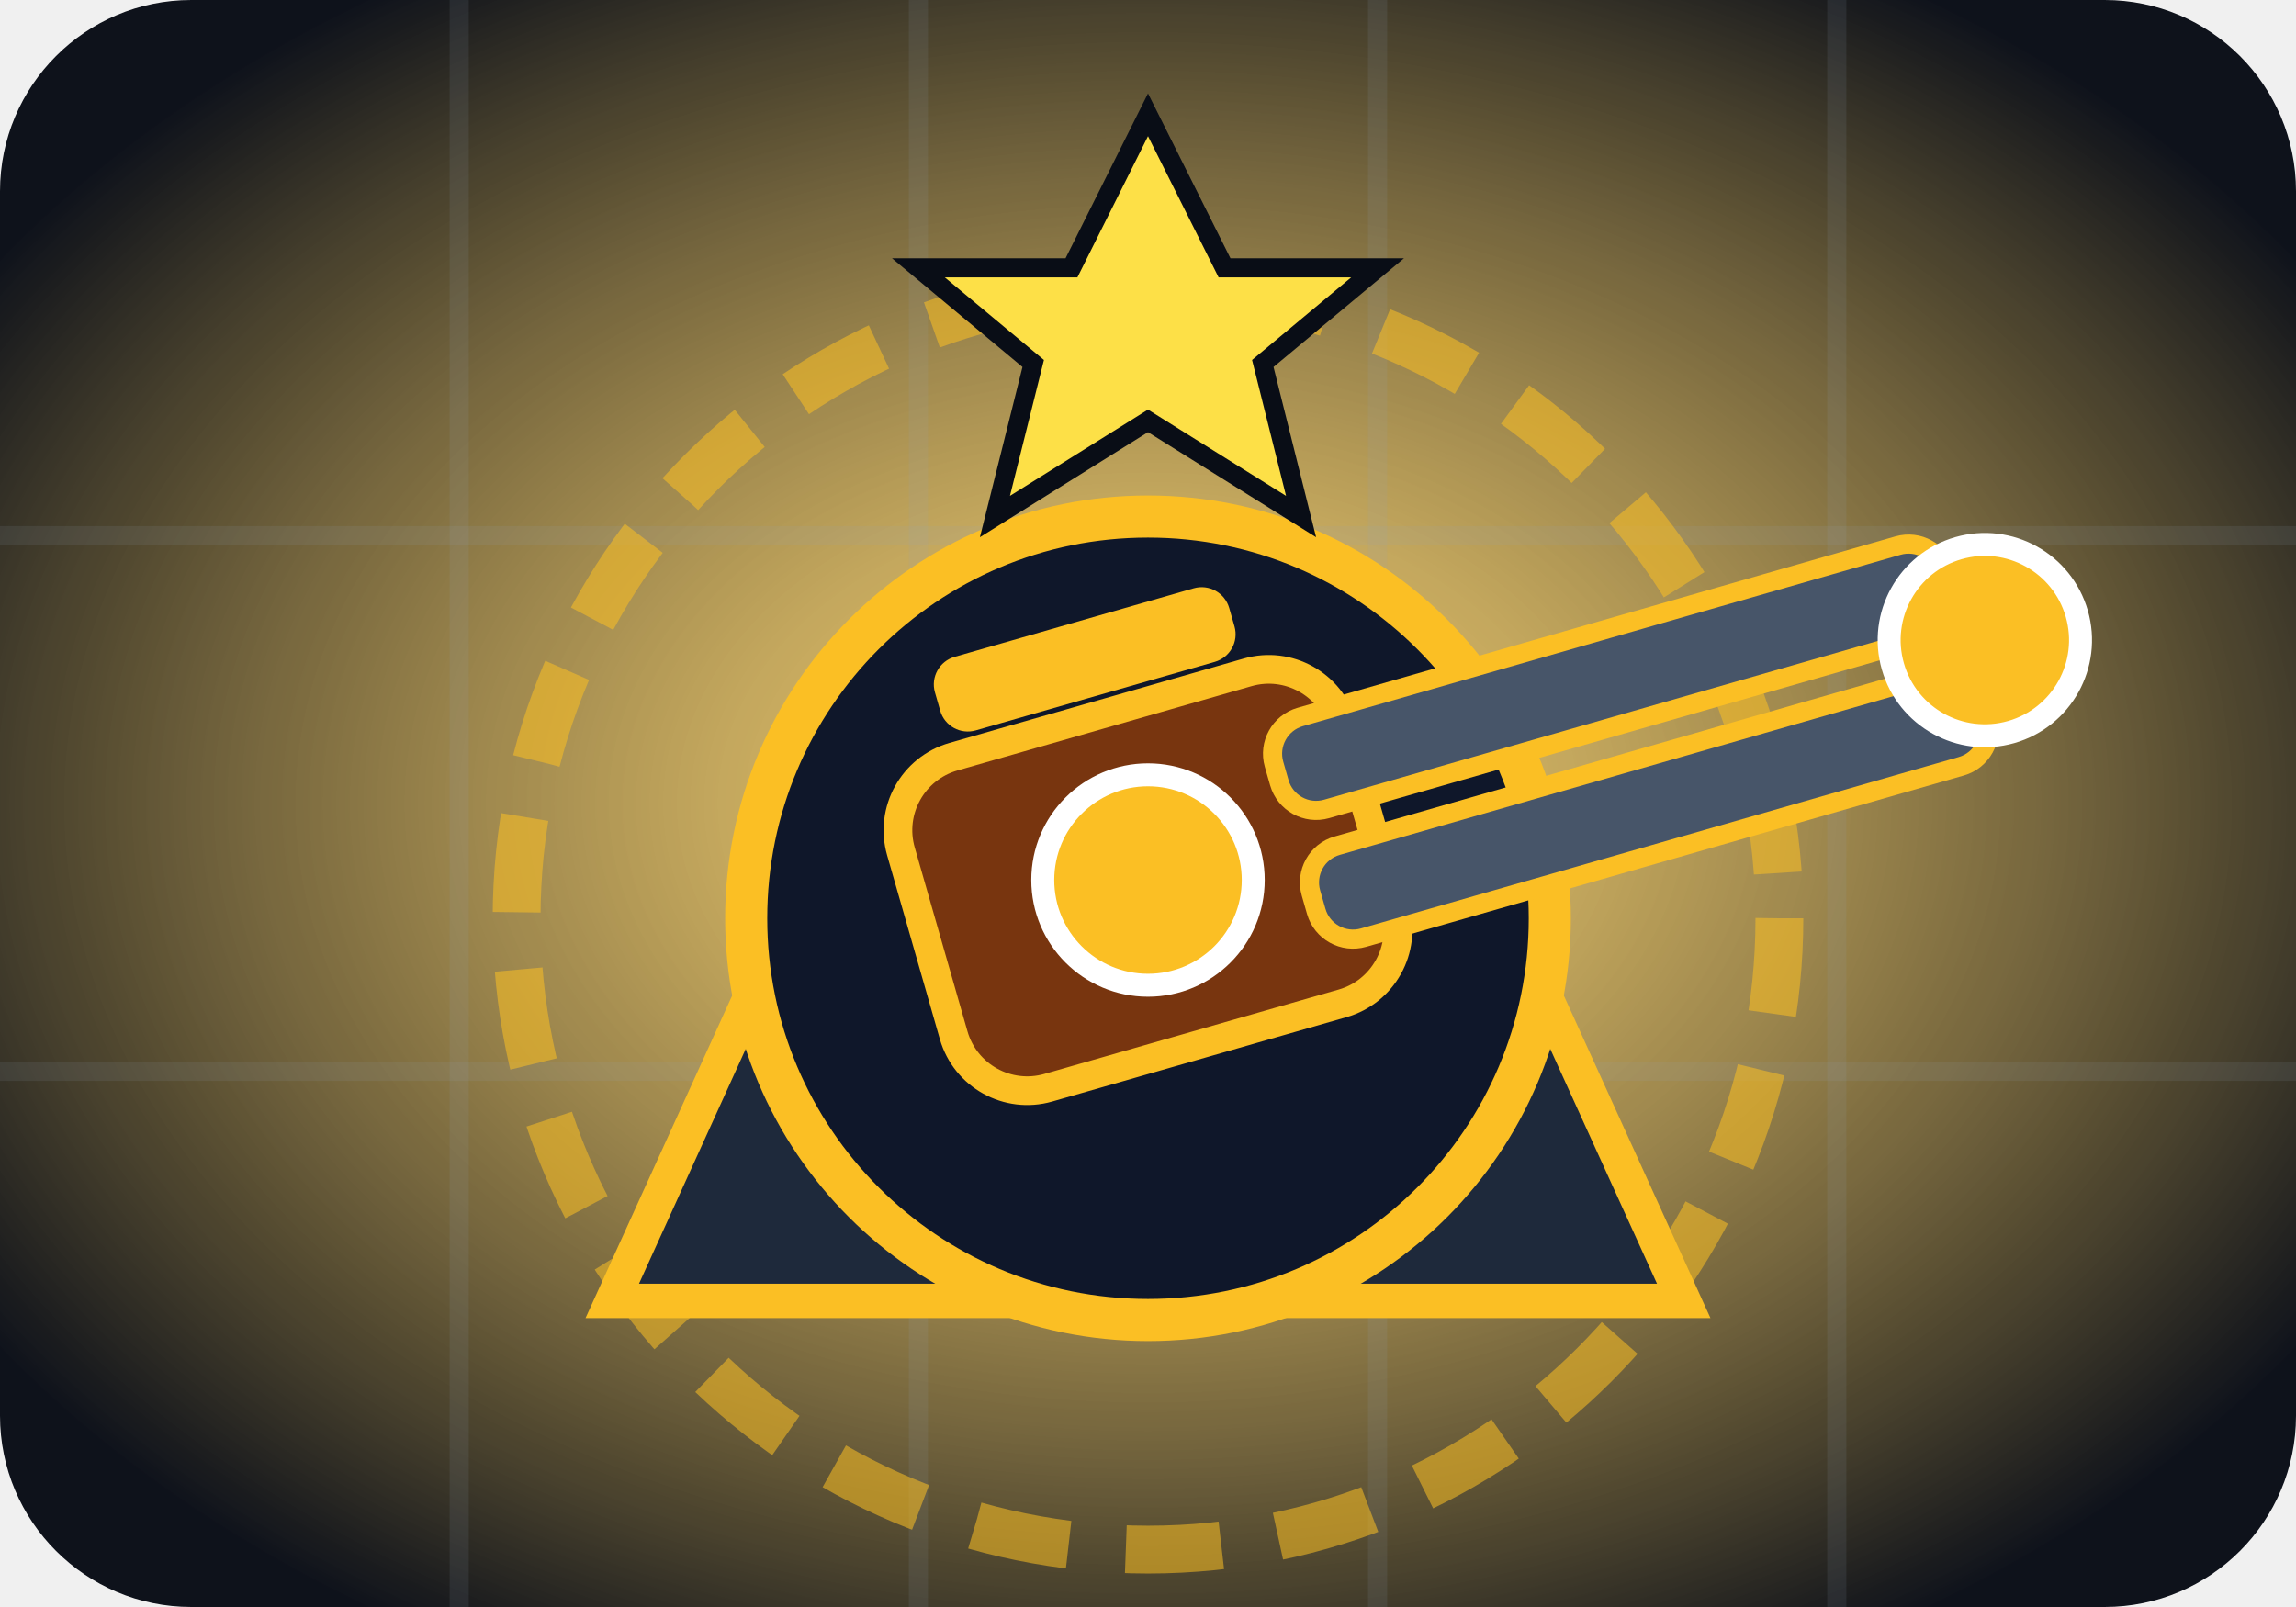
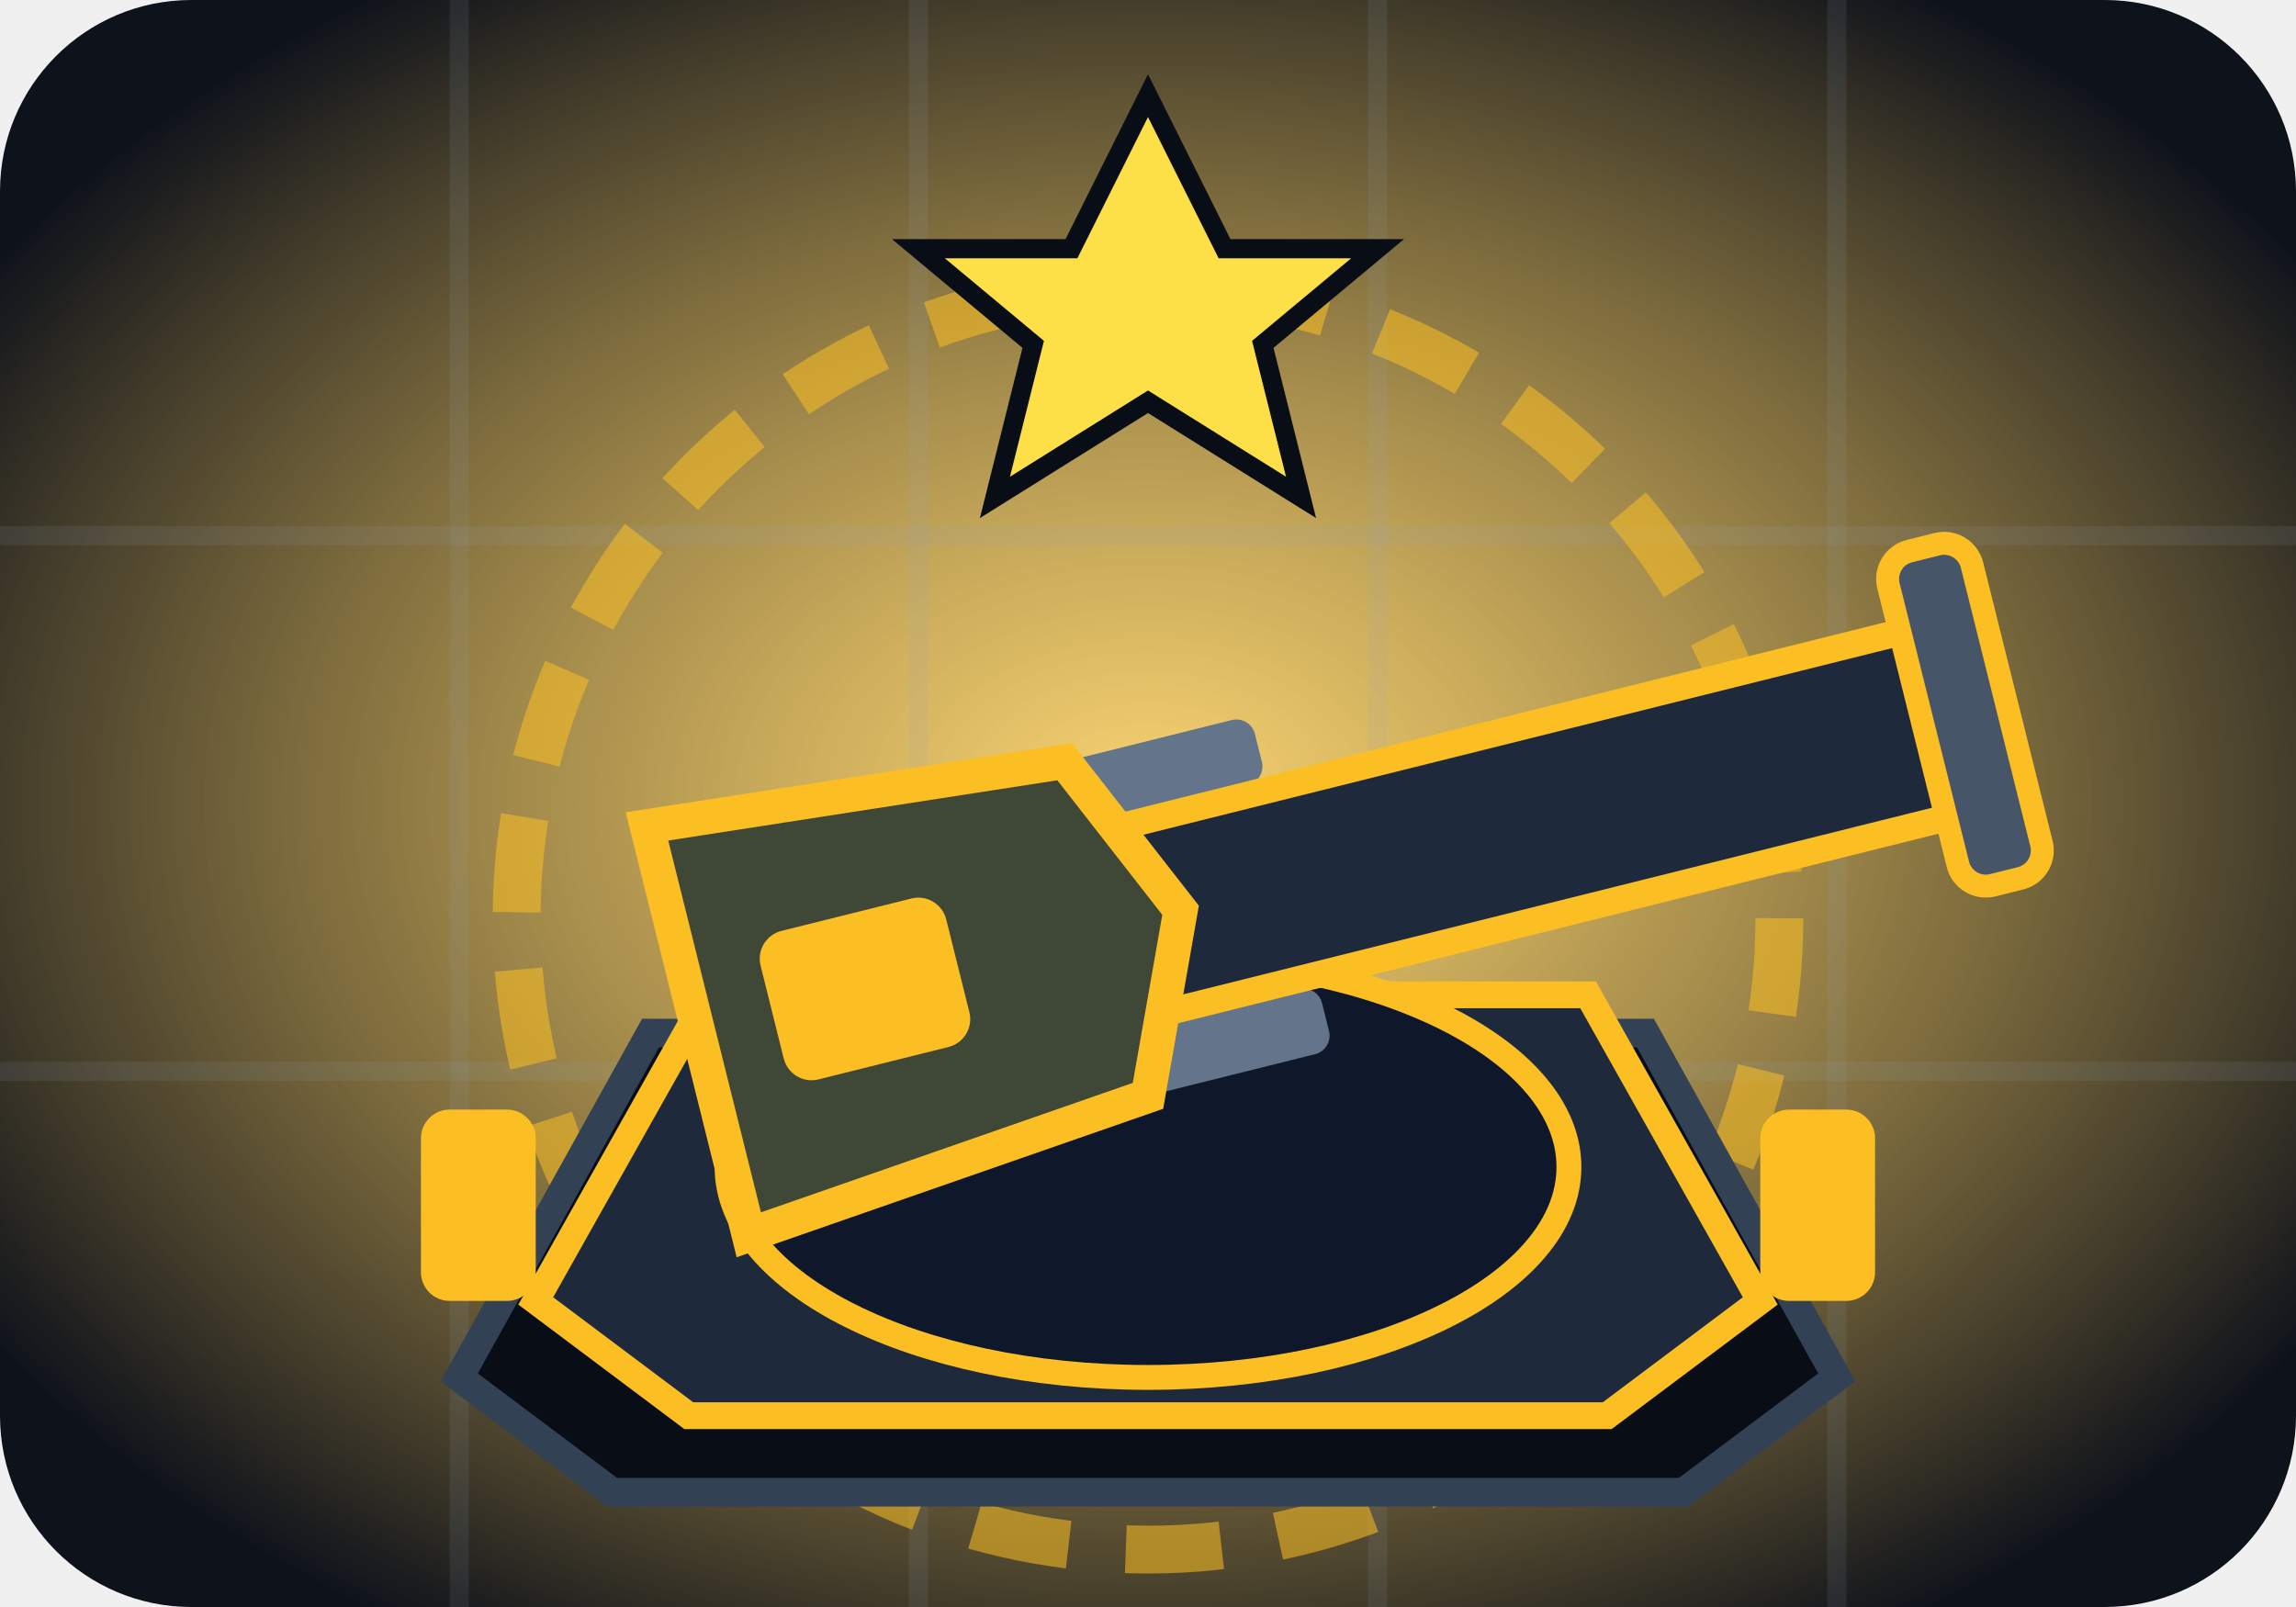
<svg xmlns="http://www.w3.org/2000/svg" viewBox="0 0 120 84" width="120" height="84">
  <defs>
    <radialGradient id="bg_antitank_5" cx="50%" cy="50%" r="60%">
-       <stop offset="0%" stop-color="#fbbf24" stop-opacity="0.58" />
+       <stop offset="0%" stop-color="#fbbf24" stop-opacity="0.62" />
      <stop offset="100%" stop-color="#090d16" stop-opacity="0.98" />
    </radialGradient>
  </defs>
  <rect width="120" height="84" rx="10" fill="url(#bg_antitank_5)" />
  <g stroke="rgba(148,163,184,0.12)" stroke-width="1">
    <line x1="24" y1="0" x2="24" y2="84" />
    <line x1="48" y1="0" x2="48" y2="84" />
    <line x1="72" y1="0" x2="72" y2="84" />
    <line x1="96" y1="0" x2="96" y2="84" />
    <line x1="0" y1="28" x2="120" y2="28" />
    <line x1="0" y1="56" x2="120" y2="56" />
  </g>
  <circle cx="60" cy="48" r="33" fill="none" stroke="#fbbf24" stroke-width="2.5" stroke-opacity="0.55" stroke-dasharray="5 3" />
-   <polygon points="32,68 42,46 78,46 88,68" fill="#1e293b" stroke="#fbbf24" stroke-width="1.8" />
-   <circle cx="60" cy="48" r="21" fill="#0f172a" stroke="#fbbf24" stroke-width="2.2" />
-   <g transform="translate(60,46) rotate(-16)">
-     <rect x="-12" y="-9" width="24" height="18" rx="4" fill="#78350f" stroke="#fbbf24" stroke-width="1.5" />
-     <rect x="8" y="-6" width="36.5" height="5" rx="2" fill="#475569" stroke="#fbbf24" stroke-width="1" />
-     <rect x="8" y="1" width="36.5" height="5" rx="2" fill="#475569" stroke="#fbbf24" stroke-width="1" />
-     <rect x="-8" y="-14" width="16" height="4" rx="1.5" fill="#fbbf24" />
-     <circle cx="45.5" cy="0" r="5" fill="#fbbf24" stroke="#fff" stroke-width="1.2" />
+   <polygon points="24,72 34,54 86,54 96,72 88,78 32,78" fill="#090d16" stroke="#334155" stroke-width="1.5" />
+   <polygon points="28,68 37,52 83,52 92,68 84,74 36,74" fill="#1e293b" stroke="#fbbf24" stroke-width="1.4" />
+   <ellipse cx="60" cy="61" rx="22" ry="11" fill="#0f172a" stroke="#fbbf24" stroke-width="1.3" />
+   <rect x="22" y="58" width="6" height="10" rx="1.5" fill="#fbbf24" />
+   <rect x="92" y="58" width="6" height="10" rx="1.5" fill="#fbbf24" />
+   <g transform="translate(52,50) rotate(-14)">
+     <rect x="2" y="-9" width="14" height="3.5" rx="1" fill="#64748b" />
+     <rect x="2" y="5.5" width="14" height="3.5" rx="1" fill="#64748b" />
+     <rect x="4" y="-5" width="49" height="10" rx="2" fill="#1e293b" stroke="#fbbf24" stroke-width="1.4" />
+     <rect x="50" y="-9" width="4.5" height="18" rx="1.5" fill="#475569" stroke="#fbbf24" stroke-width="1.2" />
+     <polygon points="-16,-11 6,-9 10,0 6,9 -16,11" fill="#3f4736" stroke="#fbbf24" stroke-width="1.8" />
+     <rect x="-12" y="-4" width="10" height="8" rx="1.5" fill="#fbbf24" />
  </g>
-   <circle cx="60" cy="46" r="5.5" fill="#fbbf24" stroke="#ffffff" stroke-width="1.2" />
-   <polygon points="60,6 64,14 72,14 66,19 68,27 60,22 52,27 54,19 48,14 56,14" fill="#fde047" stroke="#090d16" stroke-width="1" />
+   <polygon points="60,5 64,13 72,13 66,18 68,26 60,21 52,26 54,18 48,13 56,13" fill="#fde047" stroke="#090d16" stroke-width="1" />
</svg>
